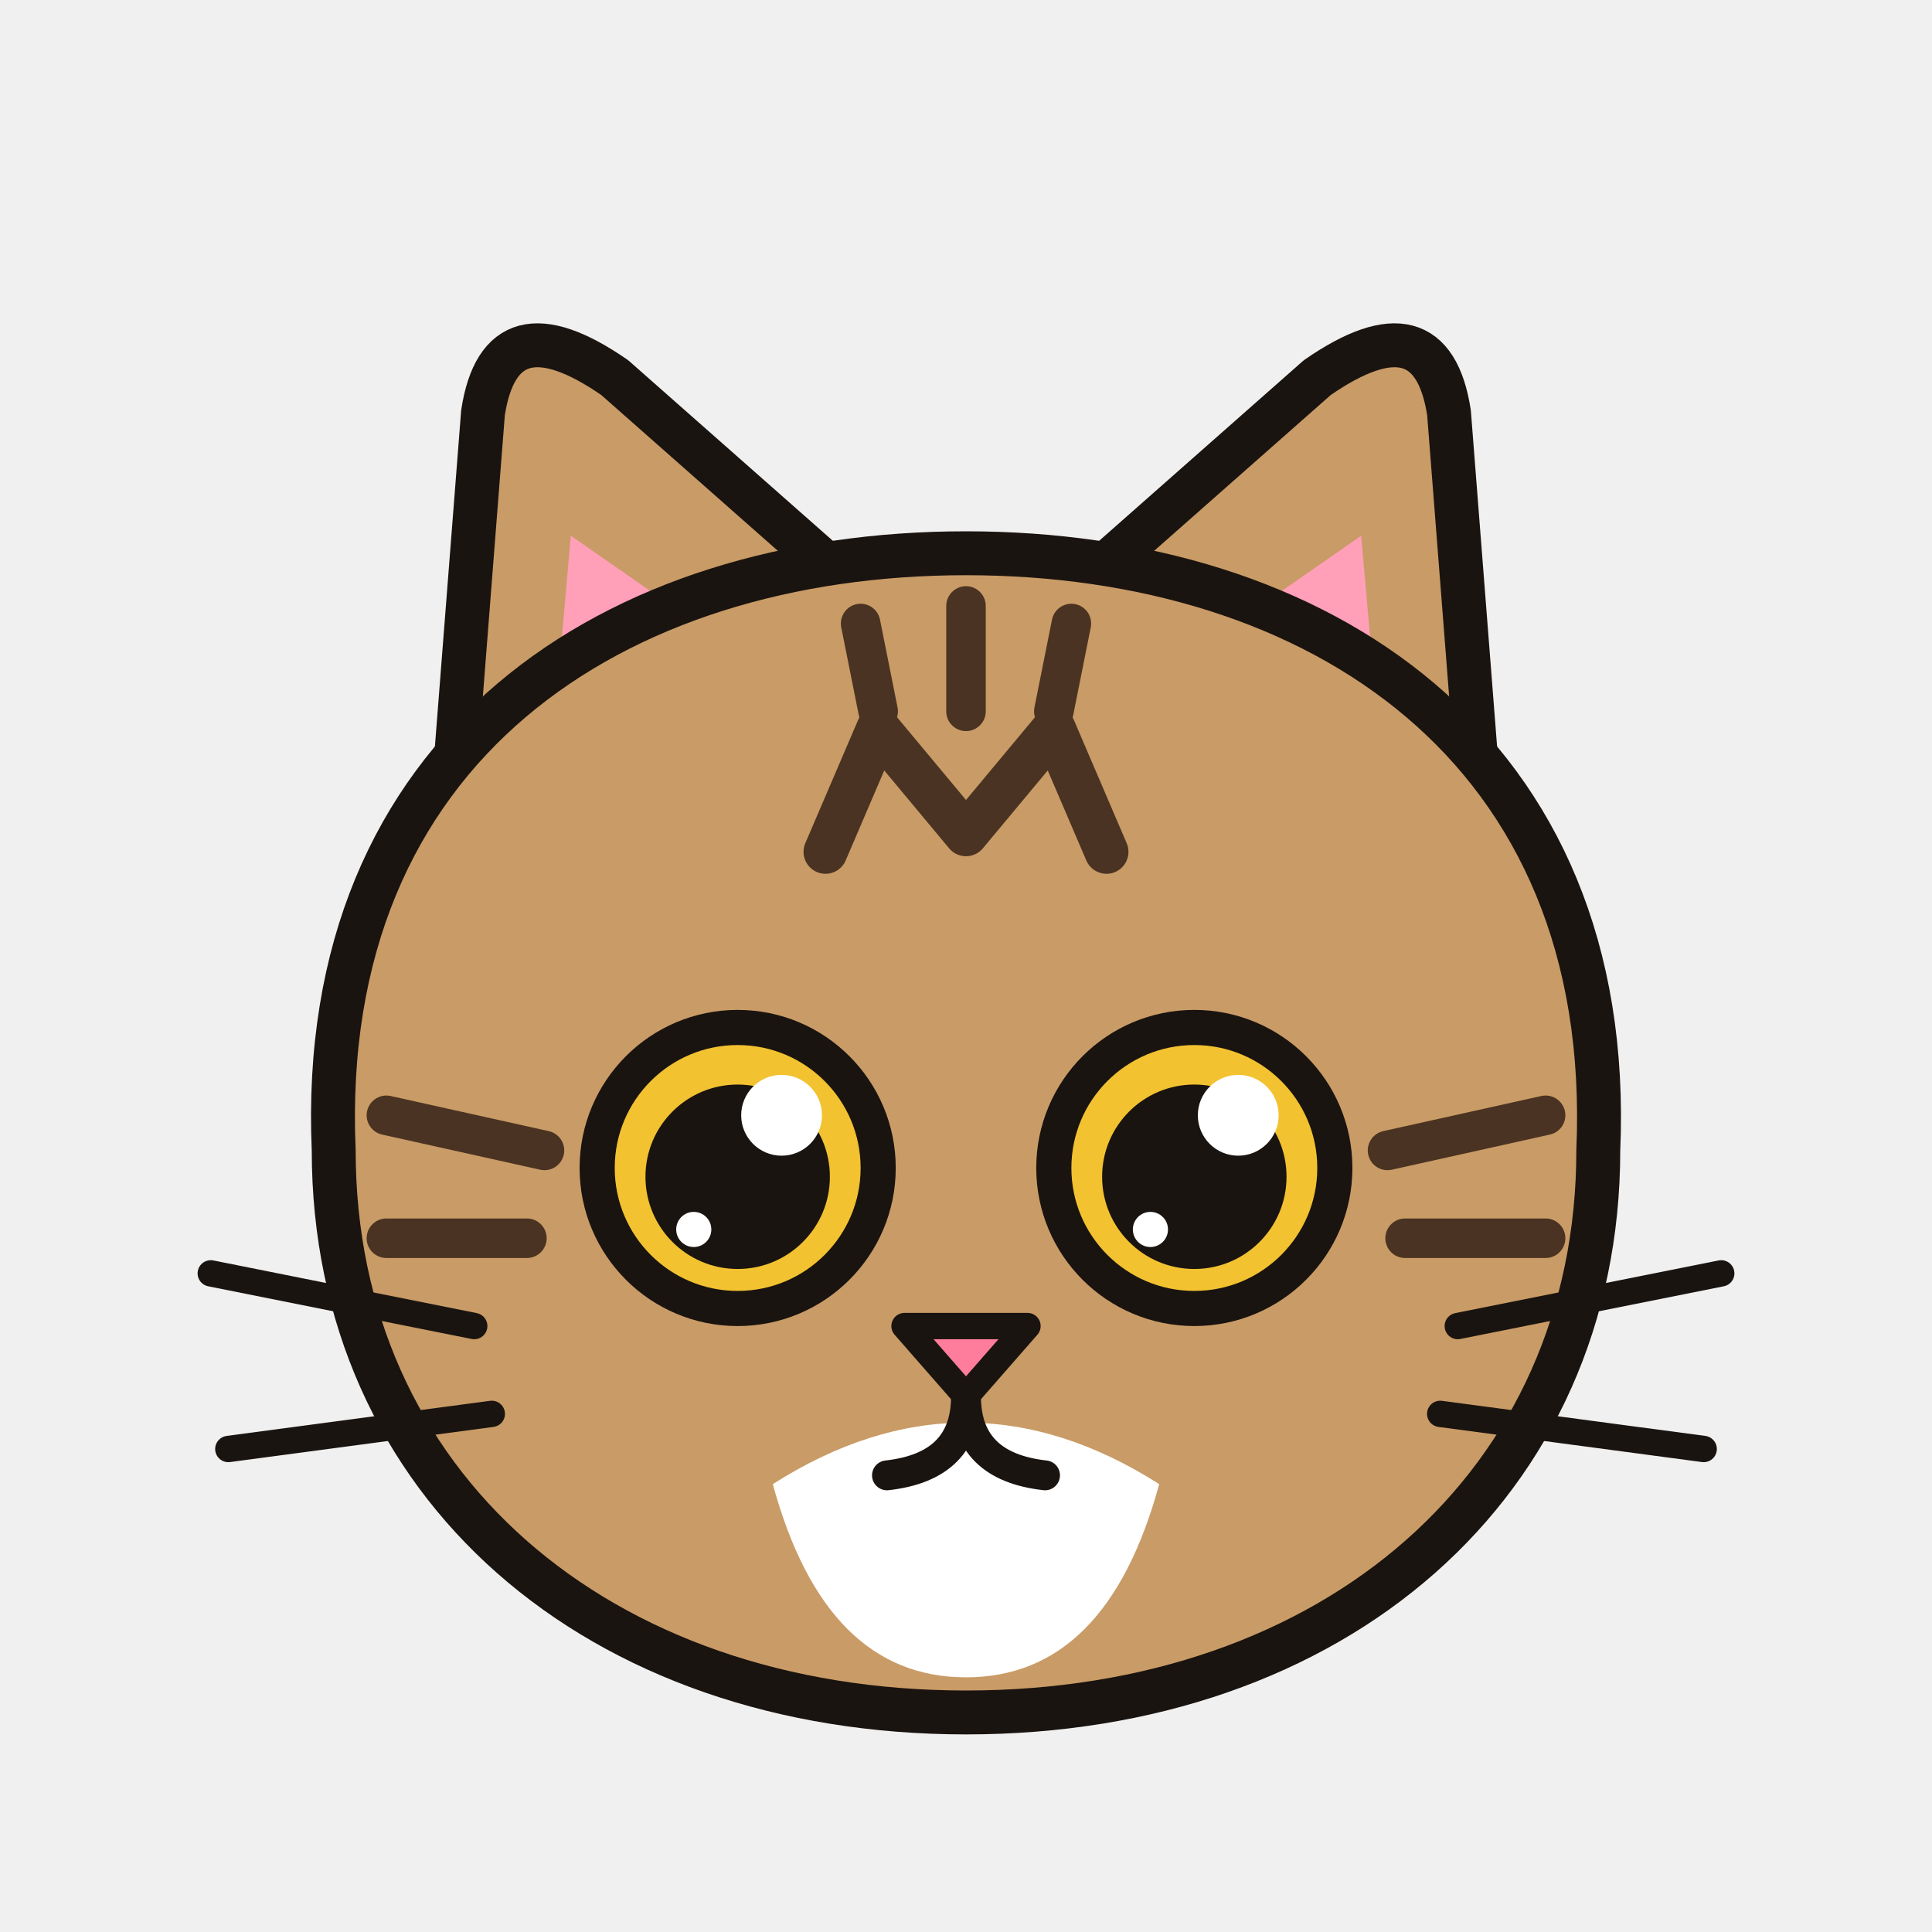
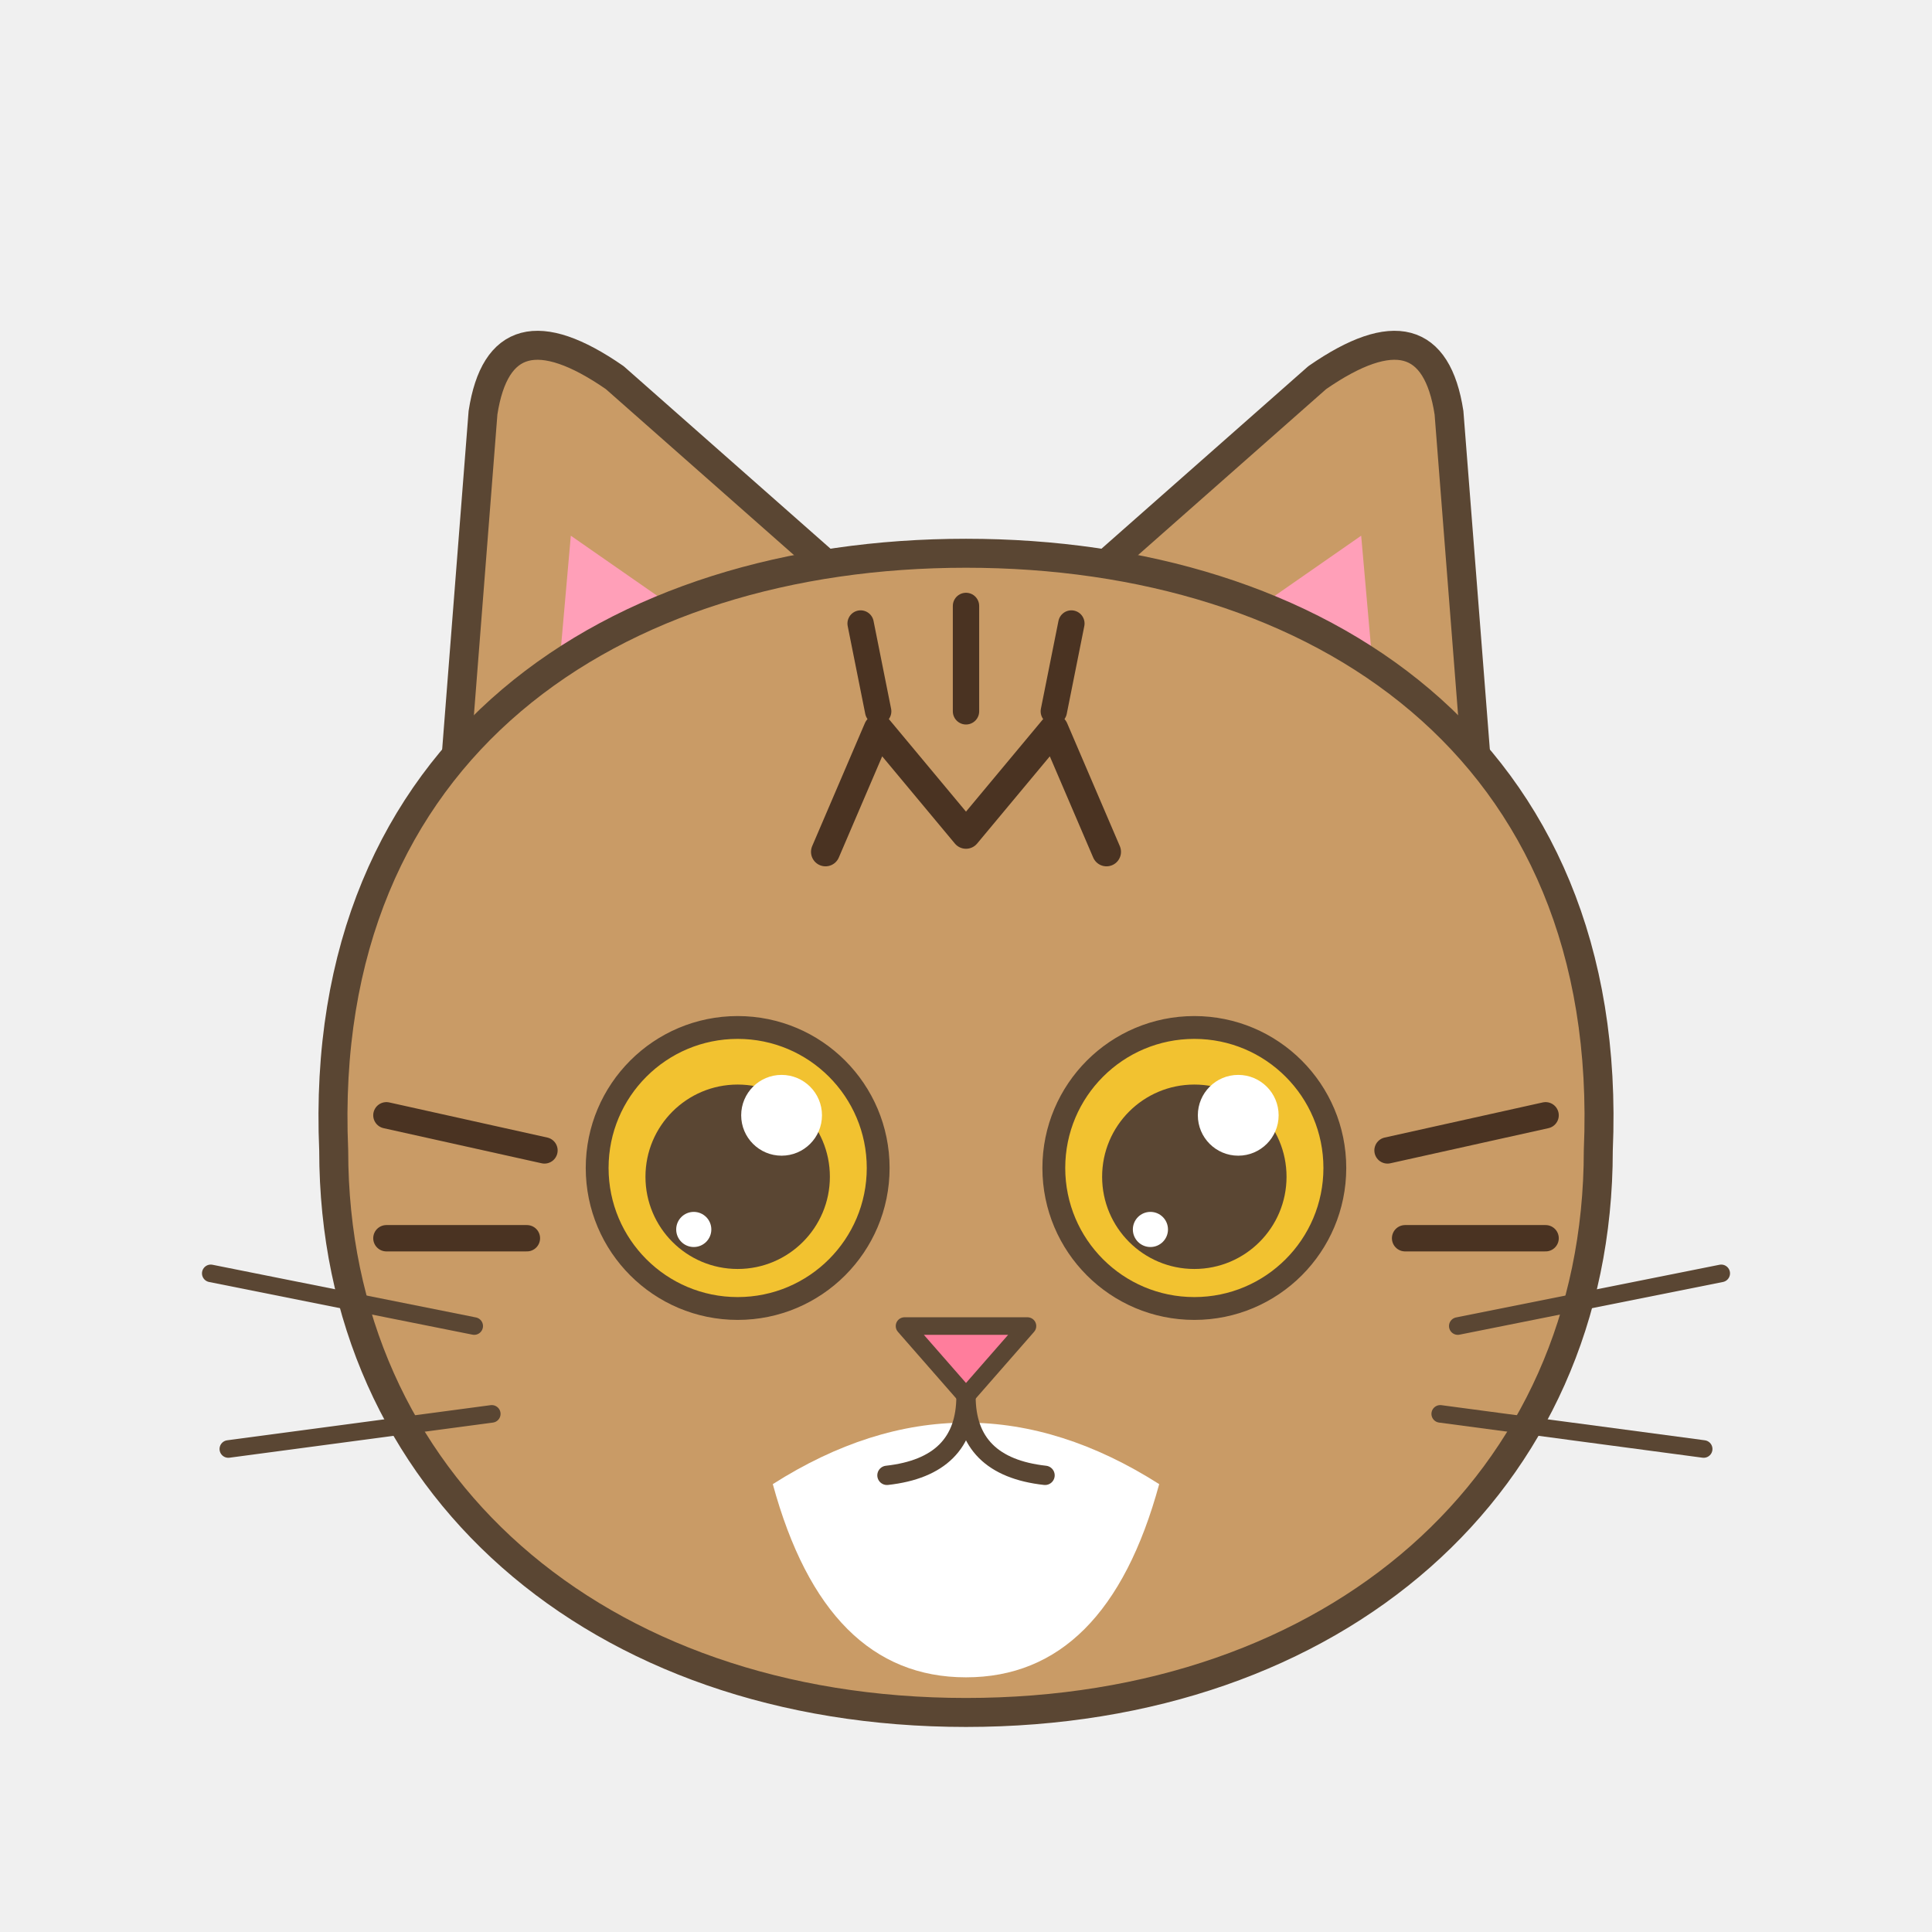
<svg xmlns="http://www.w3.org/2000/svg" width="64" height="64" viewBox="-10 -16 220 206" aria-hidden="true" style="overflow:visible">
  <g class="cface">
-     <path class="ear-l" d="M40 88 L45 24 Q47 11 60 20 L94 50 Z" fill="#c99b66" stroke="#1a1410" stroke-width="5" stroke-linejoin="round" />
-     <path class="ear-r" d="M160 88 L155 24 Q153 11 140 20 L106 50 Z" fill="#c99b66" stroke="#1a1410" stroke-width="5" stroke-linejoin="round" />
+     <path class="ear-l" d="M40 88 L45 24 Q47 11 60 20 L94 50 Z" fill="#c99b66" stroke="#5a4633" stroke-width="3.3" stroke-linejoin="round" />
+     <path class="ear-r" d="M160 88 L155 24 Q153 11 140 20 L106 50 Z" fill="#c99b66" stroke="#5a4633" stroke-width="3.3" stroke-linejoin="round" />
    <path d="M52 72 L55 38 L78 54 Z M148 72 L145 38 L122 54 Z" fill="#ff9fb8" />
-     <path d="M28 108 C26 62 60 40 100 40 C140 40 174 62 172 108 C172 146 142 172 100 172 C58 172 28 146 28 108 Z" fill="#c99b66" stroke="#1a1410" stroke-width="5" stroke-linejoin="round" />
-     <path d="M84 74 L90 60 L100 72 L110 60 L116 74" fill="none" stroke="#4a3322" stroke-width="5" stroke-linecap="round" stroke-linejoin="round" />
-     <g fill="none" stroke="#4a3322" stroke-width="4.5" stroke-linecap="round">
+     <path d="M28 108 C26 62 60 40 100 40 C140 40 174 62 172 108 C172 146 142 172 100 172 C58 172 28 146 28 108 Z" fill="#c99b66" stroke="#5a4633" stroke-width="3.3" stroke-linejoin="round" />
+     <path d="M84 74 L90 60 L100 72 L110 60 L116 74" fill="none" stroke="#4a3322" stroke-width="3.3" stroke-linecap="round" stroke-linejoin="round" />
+     <g fill="none" stroke="#4a3322" stroke-width="3" stroke-linecap="round">
      <path d="M34 104 L52 108 M34 118 L50 118 M166 104 L148 108 M166 118 L150 118" />
      <path d="M100 46 V58 M88 48 L90 58 M112 48 L110 58" />
    </g>
    <path d="M78 146 Q100 132 122 146 Q116 168 100 168 Q84 168 78 146 Z" fill="#ffffff" />
    <g class="eyes">
-       <circle cx="74" cy="110" r="16" fill="#f2c230" stroke="#1a1410" stroke-width="4" />
-       <circle cx="74" cy="111" r="10.5" fill="#1a1410" />
+       <circle cx="74" cy="110" r="16" fill="#f2c230" stroke="#5a4633" stroke-width="2.6" />
+       <circle cx="74" cy="111" r="10.5" fill="#5a4633" />
      <circle cx="79" cy="104" r="4.6" fill="#fff" />
      <circle cx="69" cy="117" r="2" fill="#fff" />
-       <circle cx="126" cy="110" r="16" fill="#f2c230" stroke="#1a1410" stroke-width="4" />
-       <circle cx="126" cy="111" r="10.5" fill="#1a1410" />
+       <circle cx="126" cy="110" r="16" fill="#f2c230" stroke="#5a4633" stroke-width="2.6" />
+       <circle cx="126" cy="111" r="10.5" fill="#5a4633" />
      <circle cx="131" cy="104" r="4.6" fill="#fff" />
      <circle cx="121" cy="117" r="2" fill="#fff" />
    </g>
-     <path d="M93 128 L107 128 L100 136 Z" fill="#ff7d9c" stroke="#1a1410" stroke-width="3" stroke-linejoin="round" />
-     <path d="M100 136 Q100 144 91 145 M100 136 Q100 144 109 145" fill="none" stroke="#1a1410" stroke-width="3.4" stroke-linecap="round" />
-     <path d="M44 128 L14 122 M46 138 L16 142 M156 128 L186 122 M154 138 L184 142" stroke="#1a1410" stroke-width="3" stroke-linecap="round" />
+     <path d="M93 128 L107 128 L100 136 Z" fill="#ff7d9c" stroke="#5a4633" stroke-width="2" stroke-linejoin="round" />
+     <path d="M100 136 Q100 144 91 145 M100 136 Q100 144 109 145" fill="none" stroke="#5a4633" stroke-width="2.2" stroke-linecap="round" />
+     <path d="M44 128 L14 122 M46 138 L16 142 M156 128 L186 122 M154 138 L184 142" stroke="#5a4633" stroke-width="2" stroke-linecap="round" />
  </g>
</svg>
